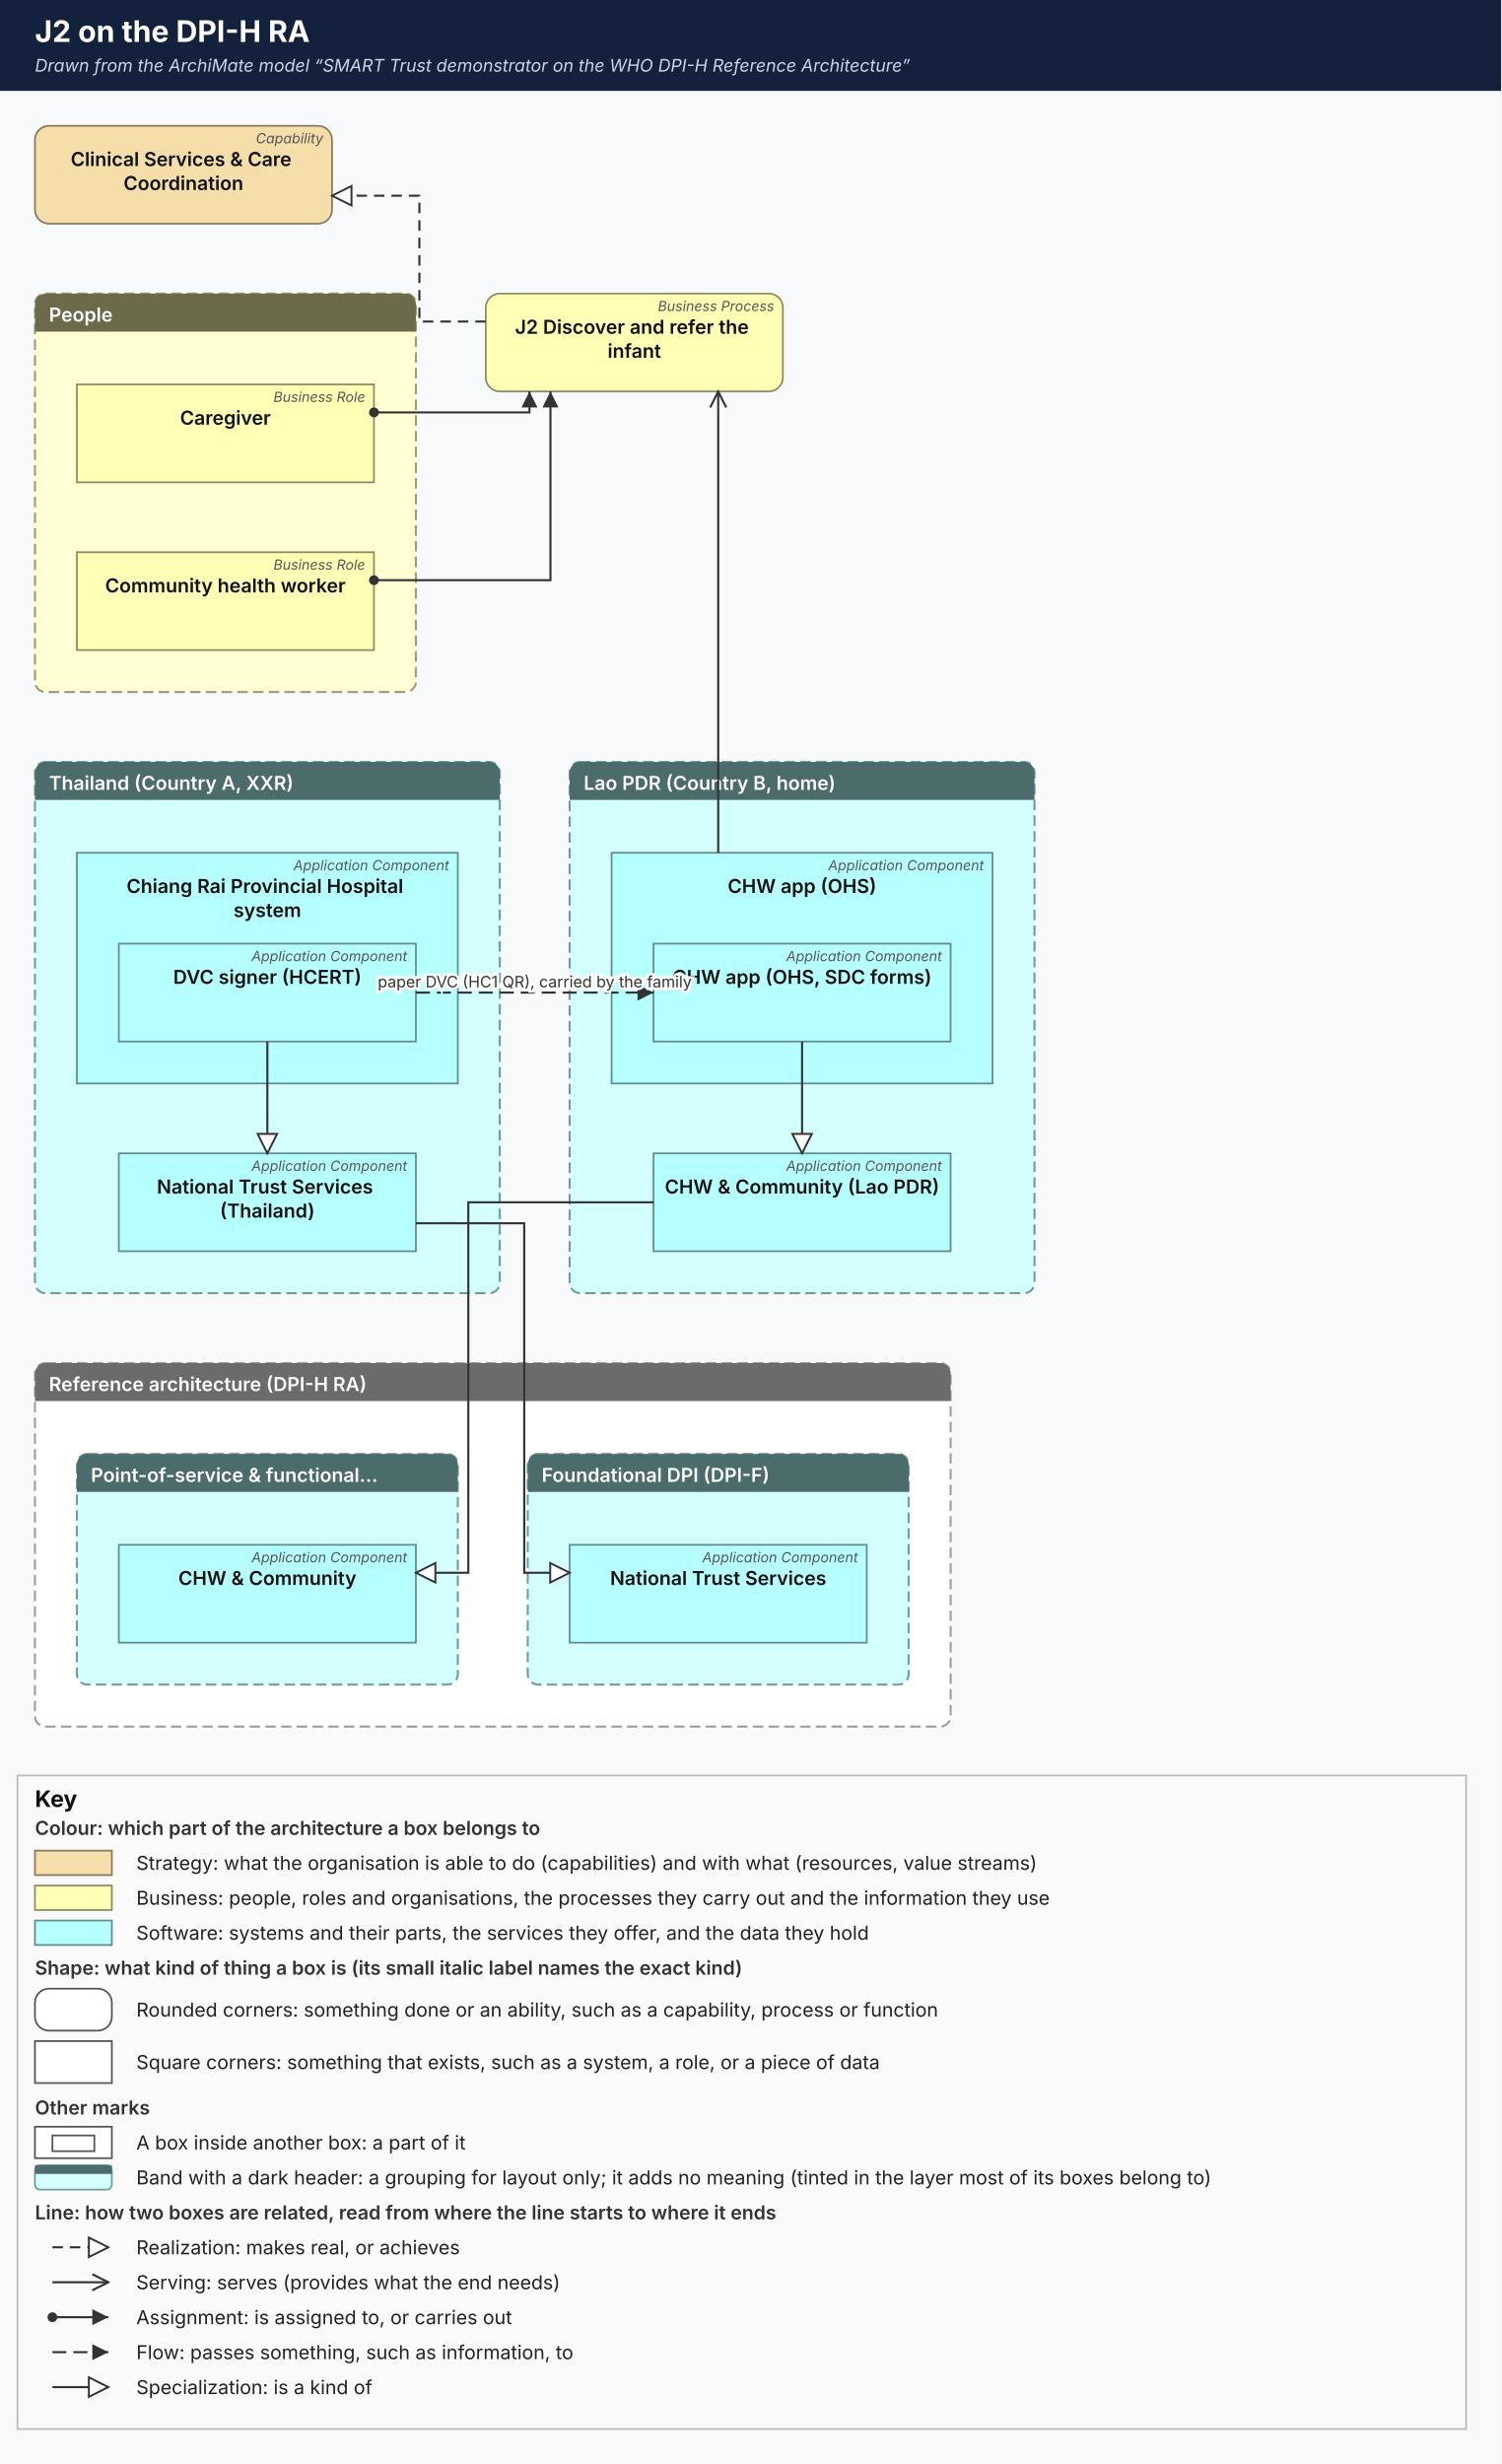
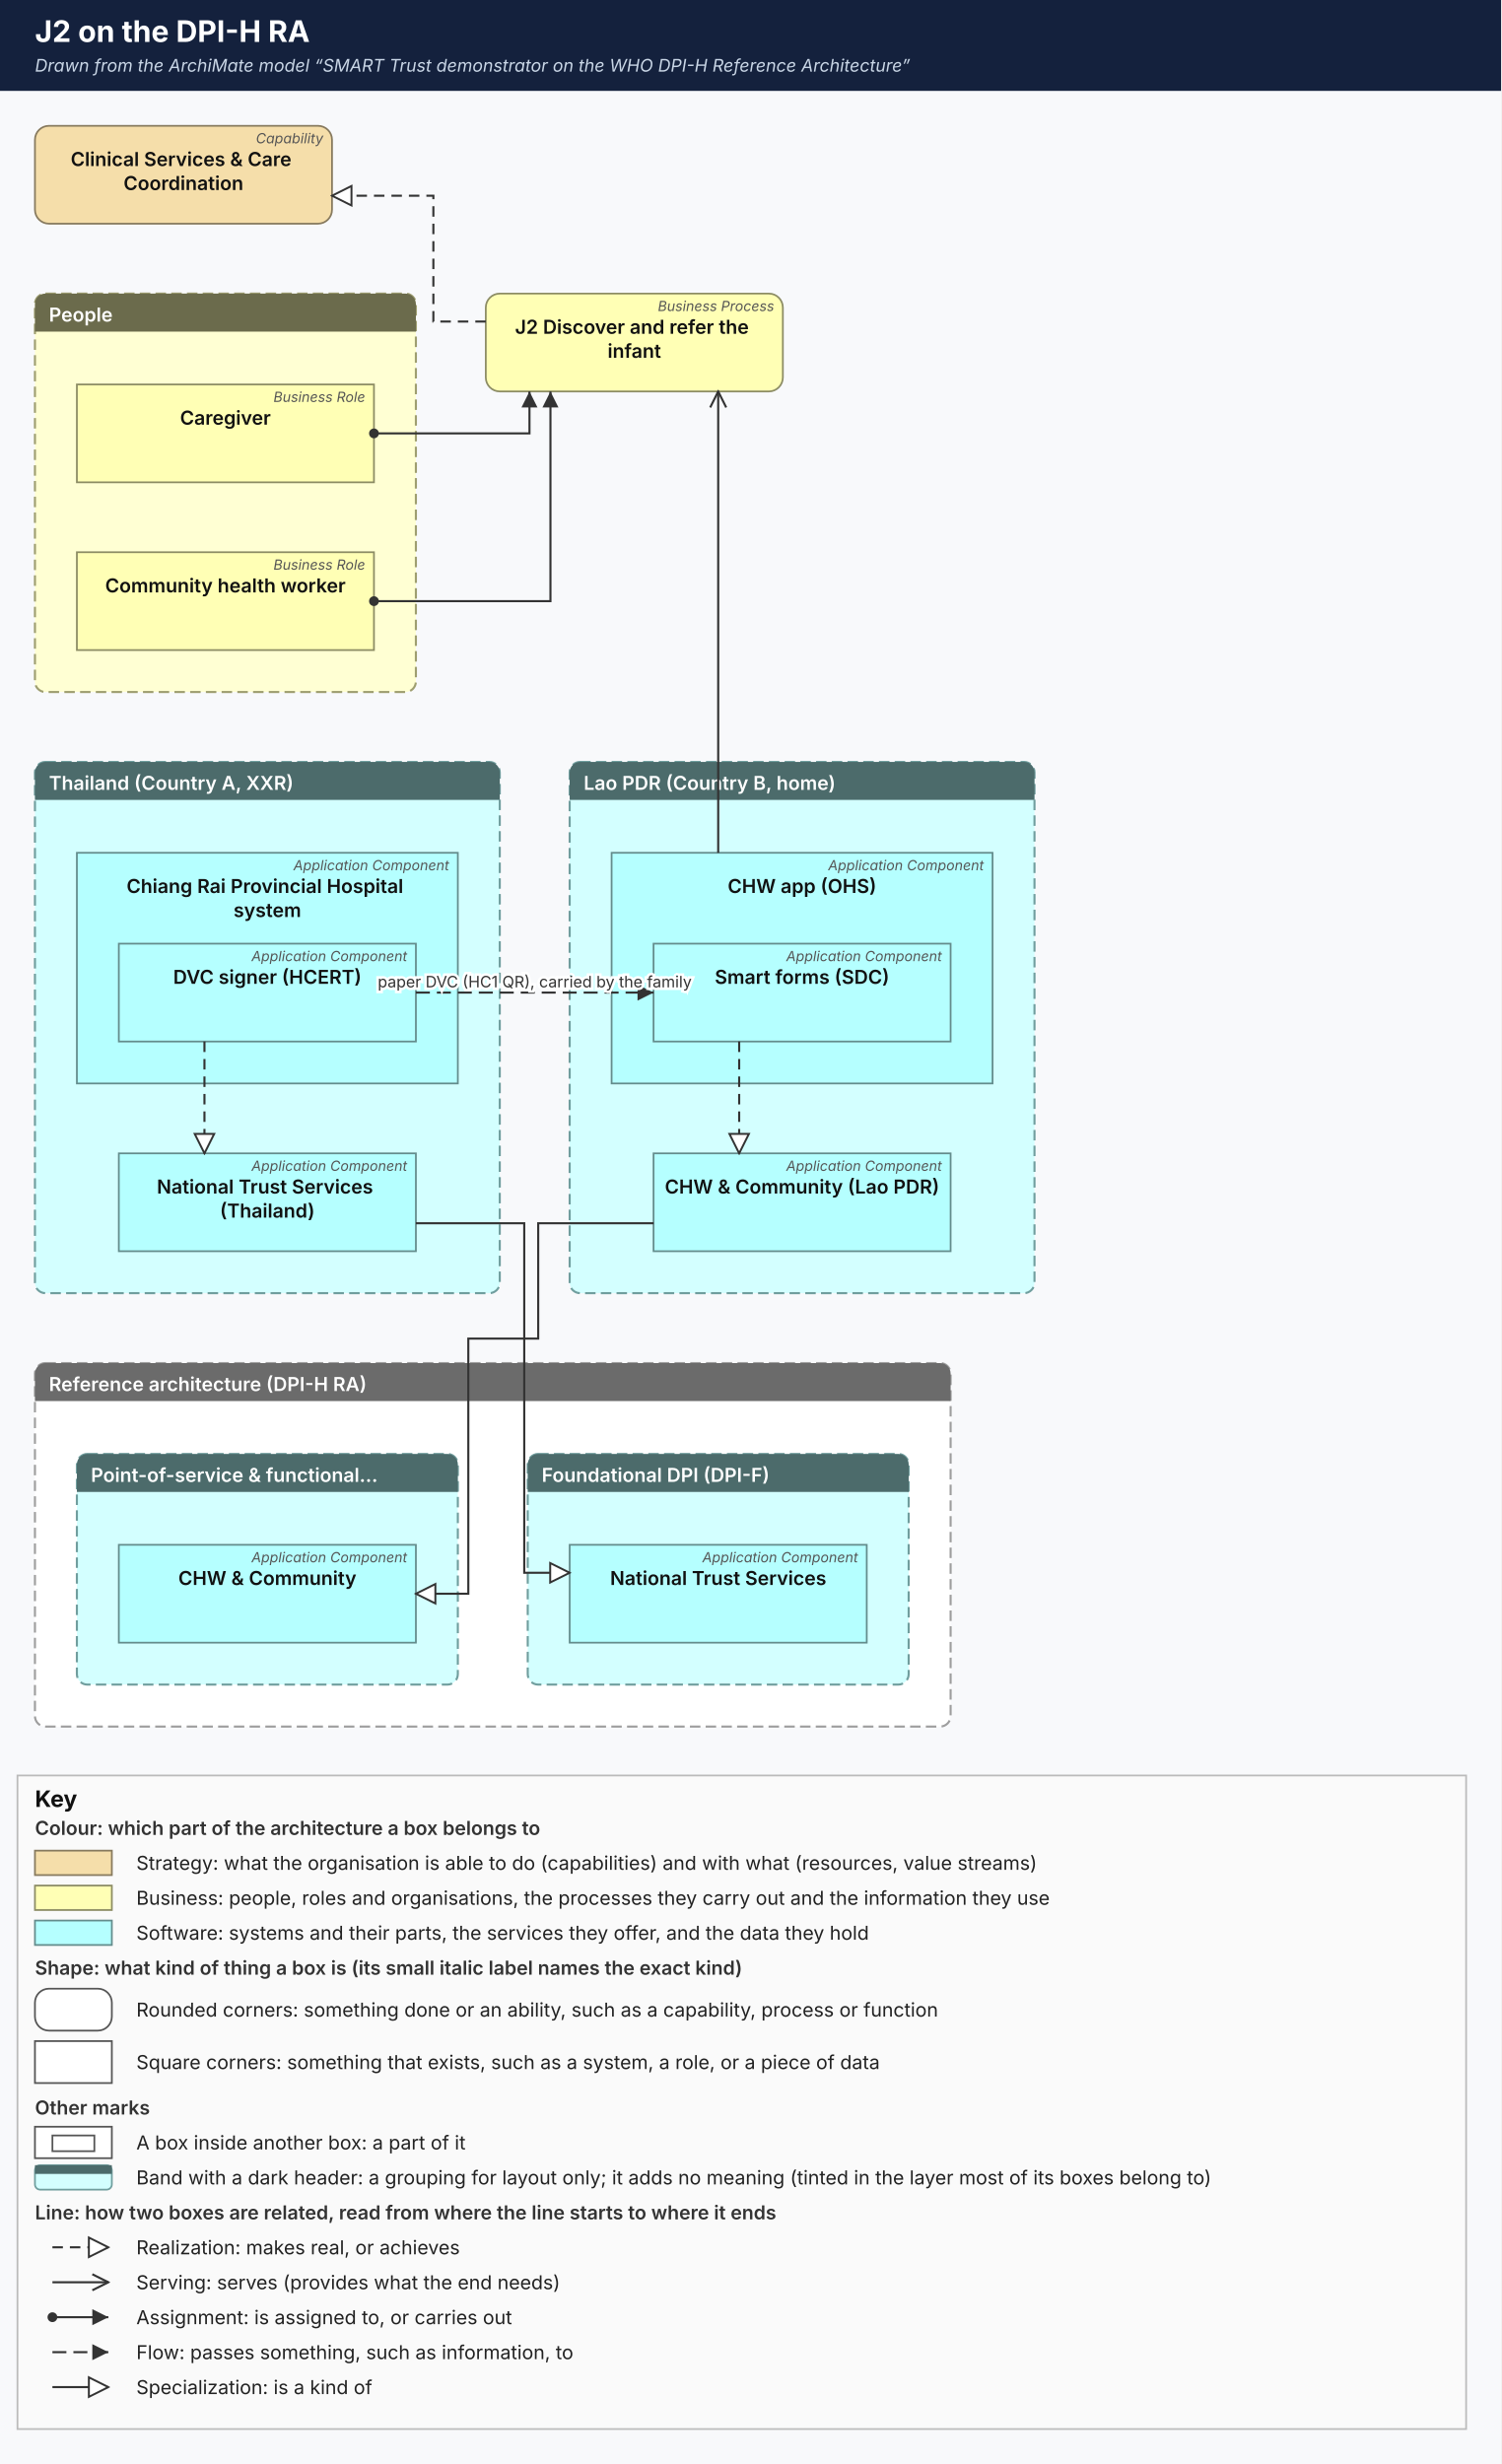
<svg xmlns="http://www.w3.org/2000/svg" viewBox="4 -48 859 1410" width="859" height="1410" role="img" aria-labelledby="av-title">
  <style>
.av-name{font:600 11px Inter, "Segoe UI", system-ui, -apple-system, Helvetica, Arial, sans-serif;fill:#111}
.av-type{font:italic 8px Inter, "Segoe UI", system-ui, -apple-system, Helvetica, Arial, sans-serif;fill:#555}
.av-group{font:600 11px Inter, "Segoe UI", system-ui, -apple-system, Helvetica, Arial, sans-serif;fill:#333}
.av-note{font:10px Inter, "Segoe UI", system-ui, -apple-system, Helvetica, Arial, sans-serif;fill:#222}
.av-key{font:11px Inter, "Segoe UI", system-ui, -apple-system, Helvetica, Arial, sans-serif;fill:#222}
.av-keyh{font:600 11px Inter, "Segoe UI", system-ui, -apple-system, Helvetica, Arial, sans-serif;fill:#333}
.av-keyt{font:700 13px Inter, "Segoe UI", system-ui, -apple-system, Helvetica, Arial, sans-serif;fill:#111}
.av-rel{font:9px Inter, "Segoe UI", system-ui, -apple-system, Helvetica, Arial, sans-serif;fill:#333;paint-order:stroke;stroke:#fff;stroke-width:3px}
a:hover rect,a:hover polygon,a:focus rect,a:focus polygon{stroke:#06c;stroke-width:2.5}
</style>
  <defs>
    <marker id="arrow-open" viewBox="0 0 12 12" refX="11" refY="6" markerWidth="11" markerHeight="11" orient="auto-start-reverse" markerUnits="userSpaceOnUse">
      <path d="M1 1 L11 6 L1 11" fill="none" stroke="#333" stroke-width="1.3" />
    </marker>
    <marker id="arrow-filled" viewBox="0 0 12 12" refX="11" refY="6" markerWidth="11" markerHeight="11" orient="auto-start-reverse" markerUnits="userSpaceOnUse">
      <path d="M1 1 L11 6 L1 11 Z" fill="#333" />
    </marker>
    <marker id="arrow-small" viewBox="0 0 10 10" refX="9" refY="5" markerWidth="8" markerHeight="8" orient="auto-start-reverse" markerUnits="userSpaceOnUse">
      <path d="M1 1 L9 5 L1 9" fill="none" stroke="#333" stroke-width="1.2" />
    </marker>
    <marker id="triangle-hollow" viewBox="0 0 14 14" refX="13" refY="7" markerWidth="13" markerHeight="13" orient="auto-start-reverse" markerUnits="userSpaceOnUse">
      <path d="M1 1 L13 7 L1 13 Z" fill="#fff" stroke="#333" stroke-width="1.2" />
    </marker>
    <marker id="diamond-filled" viewBox="0 0 16 10" refX="1" refY="5" markerWidth="16" markerHeight="10" orient="auto-start-reverse" markerUnits="userSpaceOnUse">
      <path d="M1 5 L8 1 L15 5 L8 9 Z" fill="#333" />
    </marker>
    <marker id="diamond-hollow" viewBox="0 0 16 10" refX="1" refY="5" markerWidth="16" markerHeight="10" orient="auto-start-reverse" markerUnits="userSpaceOnUse">
      <path d="M1 5 L8 1 L15 5 L8 9 Z" fill="#fff" stroke="#333" stroke-width="1.2" />
    </marker>
    <marker id="dot" viewBox="0 0 8 8" refX="4" refY="4" markerWidth="7" markerHeight="7" orient="auto" markerUnits="userSpaceOnUse">
      <circle cx="4" cy="4" r="3.2" fill="#333" />
    </marker>
    <pattern id="missing" width="8" height="8" patternUnits="userSpaceOnUse" patternTransform="rotate(45)">
      <rect width="8" height="8" fill="#fff" />
      <line x1="0" y1="0" x2="0" y2="8" stroke="#d33" stroke-width="2" />
    </pattern>
  </defs>
  <rect x="4" y="-48" width="859" height="1410" fill="#f8f9fb" />
  <rect x="4" y="-48" width="859" height="52" fill="#14213d" />
  <text x="24" y="-24" style="font:700 17px Inter, &quot;Segoe UI&quot;, system-ui, -apple-system, Helvetica, Arial, sans-serif;fill:#fff">J2 on the DPI-H RA</text>
  <text x="24" y="-7" style="font:italic 10px Inter, &quot;Segoe UI&quot;, system-ui, -apple-system, Helvetica, Arial, sans-serif;fill:#c9d6e6">Drawn from the ArchiMate model “SMART Trust demonstrator on the WHO DPI-H Reference Architecture”</text>
  <a href="../../../en/smart-trust-demo/archimate/0.1.0/elements/clinical-services-care-coordination/" target="_top">
    <rect x="24" y="24" width="170" height="56" rx="8" fill="#f5deaa" stroke="#877a5e" stroke-width="1" />
    <text class="av-type" x="189" y="34" text-anchor="end">Capability</text>
    <text class="av-name" x="109" y="47" text-anchor="middle">
      <tspan x="109" dy="0">Clinical Services &amp; Care</tspan>
      <tspan x="109" dy="13.75">Coordination</tspan>
    </text>
  </a>
  <a href="../../../en/smart-trust-demo/archimate/0.1.0/elements/people/" target="_top">
    <rect x="24" y="120" width="218" height="228" rx="6" fill="#ffffd3" stroke="#9e9e70" stroke-width="1.2" stroke-dasharray="6 3" />
    <path d="M24 126 a6 6 0 0 1 6 -6 h206 a6 6 0 0 1 6 6 v15.75 h-218 z" fill="#6b6b4c" />
    <text class="av-group" x="32" y="136" style="fill:#fff">People</text>
  </a>
  <a href="../../../en/smart-trust-demo/archimate/0.1.0/elements/caregiver/" target="_top">
    <rect x="48" y="172" width="170" height="56" fill="#ffffb5" stroke="#8c8c64" stroke-width="1" />
    <text class="av-type" x="213" y="182" text-anchor="end">Business Role</text>
    <text class="av-name" x="133" y="195" text-anchor="middle">
      <tspan x="133" dy="0">Caregiver</tspan>
    </text>
  </a>
  <a href="../../../en/smart-trust-demo/archimate/0.1.0/elements/community-health-worker/" target="_top">
    <rect x="48" y="268" width="170" height="56" fill="#ffffb5" stroke="#8c8c64" stroke-width="1" />
    <text class="av-type" x="213" y="278" text-anchor="end">Business Role</text>
    <text class="av-name" x="133" y="291" text-anchor="middle">
      <tspan x="133" dy="0">Community health worker</tspan>
    </text>
  </a>
  <a href="../../../en/smart-trust-demo/archimate/0.1.0/elements/j2-discover-and-refer-the-infant/" target="_top">
    <rect x="282" y="120" width="170" height="56" rx="8" fill="#ffffb5" stroke="#8c8c64" stroke-width="1" />
    <text class="av-type" x="447" y="130" text-anchor="end">Business Process</text>
    <text class="av-name" x="367" y="143" text-anchor="middle">
      <tspan x="367" dy="0">J2 Discover and refer the</tspan>
      <tspan x="367" dy="13.75">infant</tspan>
    </text>
  </a>
  <a href="../../../en/smart-trust-demo/archimate/0.1.0/elements/thailand-country-a-xxr/" target="_top">
    <rect x="24" y="388" width="266" height="304" rx="6" fill="#d3ffff" stroke="#709e9e" stroke-width="1.2" stroke-dasharray="6 3" />
    <path d="M24 394 a6 6 0 0 1 6 -6 h254 a6 6 0 0 1 6 6 v15.75 h-266 z" fill="#4c6b6b" />
    <text class="av-group" x="32" y="404" style="fill:#fff">Thailand (Country A, XXR)</text>
  </a>
  <a href="../../../en/smart-trust-demo/archimate/0.1.0/elements/chiang-rai-provincial-hospital-system/" target="_top">
    <rect x="48" y="440" width="218" height="132" fill="#b5ffff" stroke="#648c8c" stroke-width="1" />
    <text class="av-type" x="261" y="450" text-anchor="end">Application Component</text>
    <text class="av-name" x="157" y="463" text-anchor="middle">
      <tspan x="157" dy="0">Chiang Rai Provincial Hospital</tspan>
      <tspan x="157" dy="13.75">system</tspan>
    </text>
  </a>
  <a href="../../../en/smart-trust-demo/archimate/0.1.0/elements/dvc-signer-hcert/" target="_top">
    <rect x="72" y="492" width="170" height="56" fill="#b5ffff" stroke="#648c8c" stroke-width="1" />
    <text class="av-type" x="237" y="502" text-anchor="end">Application Component</text>
    <text class="av-name" x="157" y="515" text-anchor="middle">
      <tspan x="157" dy="0">DVC signer (HCERT)</tspan>
    </text>
  </a>
  <a href="../../../en/smart-trust-demo/archimate/0.1.0/elements/national-trust-services-thailand/" target="_top">
    <rect x="72" y="612" width="170" height="56" fill="#b5ffff" stroke="#648c8c" stroke-width="1" />
    <text class="av-type" x="237" y="622" text-anchor="end">Application Component</text>
    <text class="av-name" x="157" y="635" text-anchor="middle">
      <tspan x="157" dy="0">National Trust Services</tspan>
      <tspan x="157" dy="13.75">(Thailand)</tspan>
    </text>
  </a>
  <a href="../../../en/smart-trust-demo/archimate/0.1.0/elements/lao-pdr-country-b-home/" target="_top">
    <rect x="330" y="388" width="266" height="304" rx="6" fill="#d3ffff" stroke="#709e9e" stroke-width="1.2" stroke-dasharray="6 3" />
    <path d="M330 394 a6 6 0 0 1 6 -6 h254 a6 6 0 0 1 6 6 v15.75 h-266 z" fill="#4c6b6b" />
    <text class="av-group" x="338" y="404" style="fill:#fff">Lao PDR (Country B, home)</text>
  </a>
  <a href="../../../en/smart-trust-demo/archimate/0.1.0/elements/chw-app-ohs/" target="_top">
    <rect x="354" y="440" width="218" height="132" fill="#b5ffff" stroke="#648c8c" stroke-width="1" />
    <text class="av-type" x="567" y="450" text-anchor="end">Application Component</text>
    <text class="av-name" x="463" y="463" text-anchor="middle">
      <tspan x="463" dy="0">CHW app (OHS)</tspan>
    </text>
  </a>
-   <a href="../../../en/smart-trust-demo/archimate/0.1.0/elements/chw-app-ohs-sdc-forms/" target="_top">
+   <a href="../../../en/smart-trust-demo/archimate/0.1.0/elements/smart-forms-sdc/" target="_top">
    <rect x="378" y="492" width="170" height="56" fill="#b5ffff" stroke="#648c8c" stroke-width="1" />
    <text class="av-type" x="543" y="502" text-anchor="end">Application Component</text>
    <text class="av-name" x="463" y="515" text-anchor="middle">
-       <tspan x="463" dy="0">CHW app (OHS, SDC forms)</tspan>
+       <tspan x="463" dy="0">Smart forms (SDC)</tspan>
    </text>
  </a>
  <a href="../../../en/smart-trust-demo/archimate/0.1.0/elements/chw-community-lao-pdr/" target="_top">
    <rect x="378" y="612" width="170" height="56" fill="#b5ffff" stroke="#648c8c" stroke-width="1" />
    <text class="av-type" x="543" y="622" text-anchor="end">Application Component</text>
    <text class="av-name" x="463" y="635" text-anchor="middle">
      <tspan x="463" dy="0">CHW &amp; Community (Lao PDR)</tspan>
    </text>
  </a>
  <a href="../../../en/smart-trust-demo/archimate/0.1.0/elements/reference-architecture-dpi-h-ra/" target="_top">
    <rect x="24" y="732" width="524" height="208" rx="6" fill="#ffffff" stroke="#9e9e9e" stroke-width="1.2" stroke-dasharray="6 3" />
    <path d="M24 738 a6 6 0 0 1 6 -6 h512 a6 6 0 0 1 6 6 v15.75 h-524 z" fill="#6b6b6b" />
    <text class="av-group" x="32" y="748" style="fill:#fff">Reference architecture (DPI-H RA)</text>
  </a>
  <a href="../../../en/smart-trust-demo/archimate/0.1.0/elements/point-of-service-functional-applications/" target="_top">
    <rect x="48" y="784" width="218" height="132" rx="6" fill="#d3ffff" stroke="#709e9e" stroke-width="1.2" stroke-dasharray="6 3" />
    <path d="M48 790 a6 6 0 0 1 6 -6 h206 a6 6 0 0 1 6 6 v15.75 h-218 z" fill="#4c6b6b" />
    <text class="av-group" x="56" y="800" style="fill:#fff">Point-of-service &amp; functional…</text>
  </a>
  <a href="../../../en/smart-trust-demo/archimate/0.1.0/elements/chw-community/" target="_top">
    <rect x="72" y="836" width="170" height="56" fill="#b5ffff" stroke="#648c8c" stroke-width="1" />
    <text class="av-type" x="237" y="846" text-anchor="end">Application Component</text>
    <text class="av-name" x="157" y="859" text-anchor="middle">
      <tspan x="157" dy="0">CHW &amp; Community</tspan>
    </text>
  </a>
  <a href="../../../en/smart-trust-demo/archimate/0.1.0/elements/foundational-dpi-dpi-f/" target="_top">
    <rect x="306" y="784" width="218" height="132" rx="6" fill="#d3ffff" stroke="#709e9e" stroke-width="1.2" stroke-dasharray="6 3" />
    <path d="M306 790 a6 6 0 0 1 6 -6 h206 a6 6 0 0 1 6 6 v15.75 h-218 z" fill="#4c6b6b" />
    <text class="av-group" x="314" y="800" style="fill:#fff">Foundational DPI (DPI-F)</text>
  </a>
  <a href="../../../en/smart-trust-demo/archimate/0.1.0/elements/national-trust-services/" target="_top">
    <rect x="330" y="836" width="170" height="56" fill="#b5ffff" stroke="#648c8c" stroke-width="1" />
    <text class="av-type" x="495" y="846" text-anchor="end">Application Component</text>
    <text class="av-name" x="415" y="859" text-anchor="middle">
      <tspan x="415" dy="0">National Trust Services</tspan>
    </text>
  </a>
  <a href="../../../en/smart-trust-demo/archimate/0.1.0/relationships/id-aeaebf6aec985b1c8449ea3ecb74074b/" target="_top">
-     <path d="M218 188 L218 188 L307 188 L307 176 L307 176" fill="none" stroke="#333" stroke-width="1.2" marker-start="url(#dot)" marker-end="url(#arrow-filled)" />
-     <path d="M218 188 L218 188 L307 188 L307 176 L307 176" fill="none" stroke="transparent" stroke-width="8" />
+     <path d="M218 200 L218 200 L307 200 L307 176 L307 176" fill="none" stroke="#333" stroke-width="1.2" marker-start="url(#dot)" marker-end="url(#arrow-filled)" />
+     <path d="M218 200 L218 200 L307 200 L307 176 L307 176" fill="none" stroke="transparent" stroke-width="8" />
  </a>
  <a href="../../../en/smart-trust-demo/archimate/0.1.0/relationships/id-eab30403921152299e8ce54020511cf9/" target="_top">
-     <path d="M218 284 L218 284 L319 284 L319 176 L319 176" fill="none" stroke="#333" stroke-width="1.2" marker-start="url(#dot)" marker-end="url(#arrow-filled)" />
-     <path d="M218 284 L218 284 L319 284 L319 176 L319 176" fill="none" stroke="transparent" stroke-width="8" />
+     <path d="M218 296 L218 296 L319 296 L319 176 L319 176" fill="none" stroke="#333" stroke-width="1.2" marker-start="url(#dot)" marker-end="url(#arrow-filled)" />
+     <path d="M218 296 L218 296 L319 296 L319 176 L319 176" fill="none" stroke="transparent" stroke-width="8" />
  </a>
  <a href="../../../en/smart-trust-demo/archimate/0.1.0/relationships/id-2c6b448e53375a6fbb2d63159f9ddba0/" target="_top">
-     <path d="M282 136 L282 136 L244 136 L244 64 L194 64 L194 64" fill="none" stroke="#333" stroke-width="1.2" stroke-dasharray="6 4" marker-end="url(#triangle-hollow)" />
-     <path d="M282 136 L282 136 L244 136 L244 64 L194 64 L194 64" fill="none" stroke="transparent" stroke-width="8" />
-   </a>
-   <a href="../../../en/smart-trust-demo/archimate/0.1.0/relationships/id-d759fc0a0faf515d985bcfcb9f1a5268/" target="_top">
-     <path d="M157 548 L157 548 L157 612 L157 612" fill="none" stroke="#333" stroke-width="1.2" marker-end="url(#triangle-hollow)" />
-     <path d="M157 548 L157 548 L157 612 L157 612" fill="none" stroke="transparent" stroke-width="8" />
+     <path d="M282 136 L282 136 L252 136 L252 64 L194 64 L194 64" fill="none" stroke="#333" stroke-width="1.2" stroke-dasharray="6 4" marker-end="url(#triangle-hollow)" />
+     <path d="M282 136 L282 136 L252 136 L252 64 L194 64 L194 64" fill="none" stroke="transparent" stroke-width="8" />
+   </a>
+   <a href="../../../en/smart-trust-demo/archimate/0.1.0/relationships/id-7044c9b7f82755ef96195f0cb20496fa/" target="_top">
+     <path d="M121 548 L121 548 L121 612 L121 612" fill="none" stroke="#333" stroke-width="1.2" stroke-dasharray="6 4" marker-end="url(#triangle-hollow)" />
+     <path d="M121 548 L121 548 L121 612 L121 612" fill="none" stroke="transparent" stroke-width="8" />
  </a>
  <a href="../../../en/smart-trust-demo/archimate/0.1.0/relationships/id-14e204e97c9056709f43744ae7687f92/" target="_top">
    <path d="M242 520 L242 520 L310 520 L378 520 L378 520" fill="none" stroke="#333" stroke-width="1.2" stroke-dasharray="8 4" marker-end="url(#arrow-filled)" />
    <path d="M242 520 L242 520 L310 520 L378 520 L378 520" fill="none" stroke="transparent" stroke-width="8" />
    <text class="av-rel" x="310" y="517" text-anchor="middle">paper DVC (HC1 QR), carried by the family</text>
  </a>
  <a href="../../../en/smart-trust-demo/archimate/0.1.0/relationships/id-1960f17ca1d75d54943fc2f697e3fdca/" target="_top">
    <path d="M242 652 L242 652 L304 652 L304 852 L330 852 L330 852" fill="none" stroke="#333" stroke-width="1.2" marker-end="url(#triangle-hollow)" />
    <path d="M242 652 L242 652 L304 652 L304 852 L330 852 L330 852" fill="none" stroke="transparent" stroke-width="8" />
  </a>
  <a href="../../../en/smart-trust-demo/archimate/0.1.0/relationships/id-a55976d3a9f65bec8485ffc9c1c1c60e/" target="_top">
    <path d="M415 440 L415 440 L415 176 L415 176" fill="none" stroke="#333" stroke-width="1.2" marker-end="url(#arrow-open)" />
    <path d="M415 440 L415 440 L415 176 L415 176" fill="none" stroke="transparent" stroke-width="8" />
  </a>
-   <a href="../../../en/smart-trust-demo/archimate/0.1.0/relationships/id-38c4c1f88c655e7daa6ddca5d15d1341/" target="_top">
-     <path d="M463 548 L463 548 L463 612 L463 612" fill="none" stroke="#333" stroke-width="1.2" marker-end="url(#triangle-hollow)" />
-     <path d="M463 548 L463 548 L463 612 L463 612" fill="none" stroke="transparent" stroke-width="8" />
+   <a href="../../../en/smart-trust-demo/archimate/0.1.0/relationships/id-3ba1c42aa1775bccb2fd63f1326e8f72/" target="_top">
+     <path d="M427 548 L427 548 L427 612 L427 612" fill="none" stroke="#333" stroke-width="1.2" stroke-dasharray="6 4" marker-end="url(#triangle-hollow)" />
+     <path d="M427 548 L427 548 L427 612 L427 612" fill="none" stroke="transparent" stroke-width="8" />
  </a>
  <a href="../../../en/smart-trust-demo/archimate/0.1.0/relationships/id-c9cdc47a028450ef84b1e54468899c3d/" target="_top">
-     <path d="M378 640 L378 640 L272 640 L272 852 L242 852 L242 852" fill="none" stroke="#333" stroke-width="1.2" marker-end="url(#triangle-hollow)" />
-     <path d="M378 640 L378 640 L272 640 L272 852 L242 852 L242 852" fill="none" stroke="transparent" stroke-width="8" />
+     <path d="M378 652 L378 652 L312 652 L312 718 L272 718 L272 864 L242 864 L242 864" fill="none" stroke="#333" stroke-width="1.2" marker-end="url(#triangle-hollow)" />
+     <path d="M378 652 L378 652 L312 652 L312 718 L272 718 L272 864 L242 864 L242 864" fill="none" stroke="transparent" stroke-width="8" />
  </a>
  <g class="av-legend">
    <rect x="14" y="968" width="829" height="374" fill="#fafafa" stroke="#bbb" />
    <text class="av-keyt" x="24" y="986">Key</text>
    <text class="av-keyh" x="24" y="1002">Colour: which part of the architecture a box belongs to</text>
    <rect x="24" y="1011" width="44" height="14" fill="#f5deaa" stroke="#877a5e" />
    <text class="av-key" x="82" y="1022">Strategy: what the organisation is able to do (capabilities) and with what (resources, value streams)</text>
    <rect x="24" y="1031" width="44" height="14" fill="#ffffb5" stroke="#8c8c64" />
    <text class="av-key" x="82" y="1042">Business: people, roles and organisations, the processes they carry out and the information they use</text>
    <rect x="24" y="1051" width="44" height="14" fill="#b5ffff" stroke="#648c8c" />
    <text class="av-key" x="82" y="1062">Software: systems and their parts, the services they offer, and the data they hold</text>
    <text class="av-keyh" x="24" y="1082">Shape: what kind of thing a box is (its small italic label names the exact kind)</text>
    <rect x="24" y="1090" width="44" height="24" rx="8" fill="#fff" stroke="#555" />
    <text class="av-key" x="82" y="1106">Rounded corners: something done or an ability, such as a capability, process or function</text>
    <rect x="24" y="1120" width="44" height="24" fill="#fff" stroke="#555" />
    <text class="av-key" x="82" y="1136">Square corners: something that exists, such as a system, a role, or a piece of data</text>
    <text class="av-keyh" x="24" y="1162">Other marks</text>
    <rect x="24" y="1169" width="44" height="18" fill="#fff" stroke="#555" />
    <rect x="34" y="1174" width="24" height="9" fill="#fff" stroke="#555" />
    <text class="av-key" x="82" y="1182">A box inside another box: a part of it</text>
    <rect x="24" y="1191" width="44" height="14" rx="3" fill="#d3ffff" stroke="#709e9e" />
    <rect x="24" y="1191" width="44" height="5" fill="#4c6b6b" />
    <text class="av-key" x="82" y="1202">Band with a dark header: a grouping for layout only; it adds no meaning (tinted in the layer most of its boxes belong to)</text>
    <text class="av-keyh" x="24" y="1222">Line: how two boxes are related, read from where the line starts to where it ends</text>
    <path d="M34 1238 L66 1238" fill="none" stroke="#333" stroke-width="1.2" stroke-dasharray="6 4" marker-end="url(#triangle-hollow)" />
    <text class="av-key" x="82" y="1242">Realization: makes real, or achieves</text>
    <path d="M34 1258 L66 1258" fill="none" stroke="#333" stroke-width="1.2" marker-end="url(#arrow-open)" />
    <text class="av-key" x="82" y="1262">Serving: serves (provides what the end needs)</text>
    <path d="M34 1278 L66 1278" fill="none" stroke="#333" stroke-width="1.2" marker-start="url(#dot)" marker-end="url(#arrow-filled)" />
    <text class="av-key" x="82" y="1282">Assignment: is assigned to, or carries out</text>
    <path d="M34 1298 L66 1298" fill="none" stroke="#333" stroke-width="1.2" stroke-dasharray="8 4" marker-end="url(#arrow-filled)" />
    <text class="av-key" x="82" y="1302">Flow: passes something, such as information, to</text>
    <path d="M34 1318 L66 1318" fill="none" stroke="#333" stroke-width="1.2" marker-end="url(#triangle-hollow)" />
    <text class="av-key" x="82" y="1322">Specialization: is a kind of</text>
  </g>
</svg>
